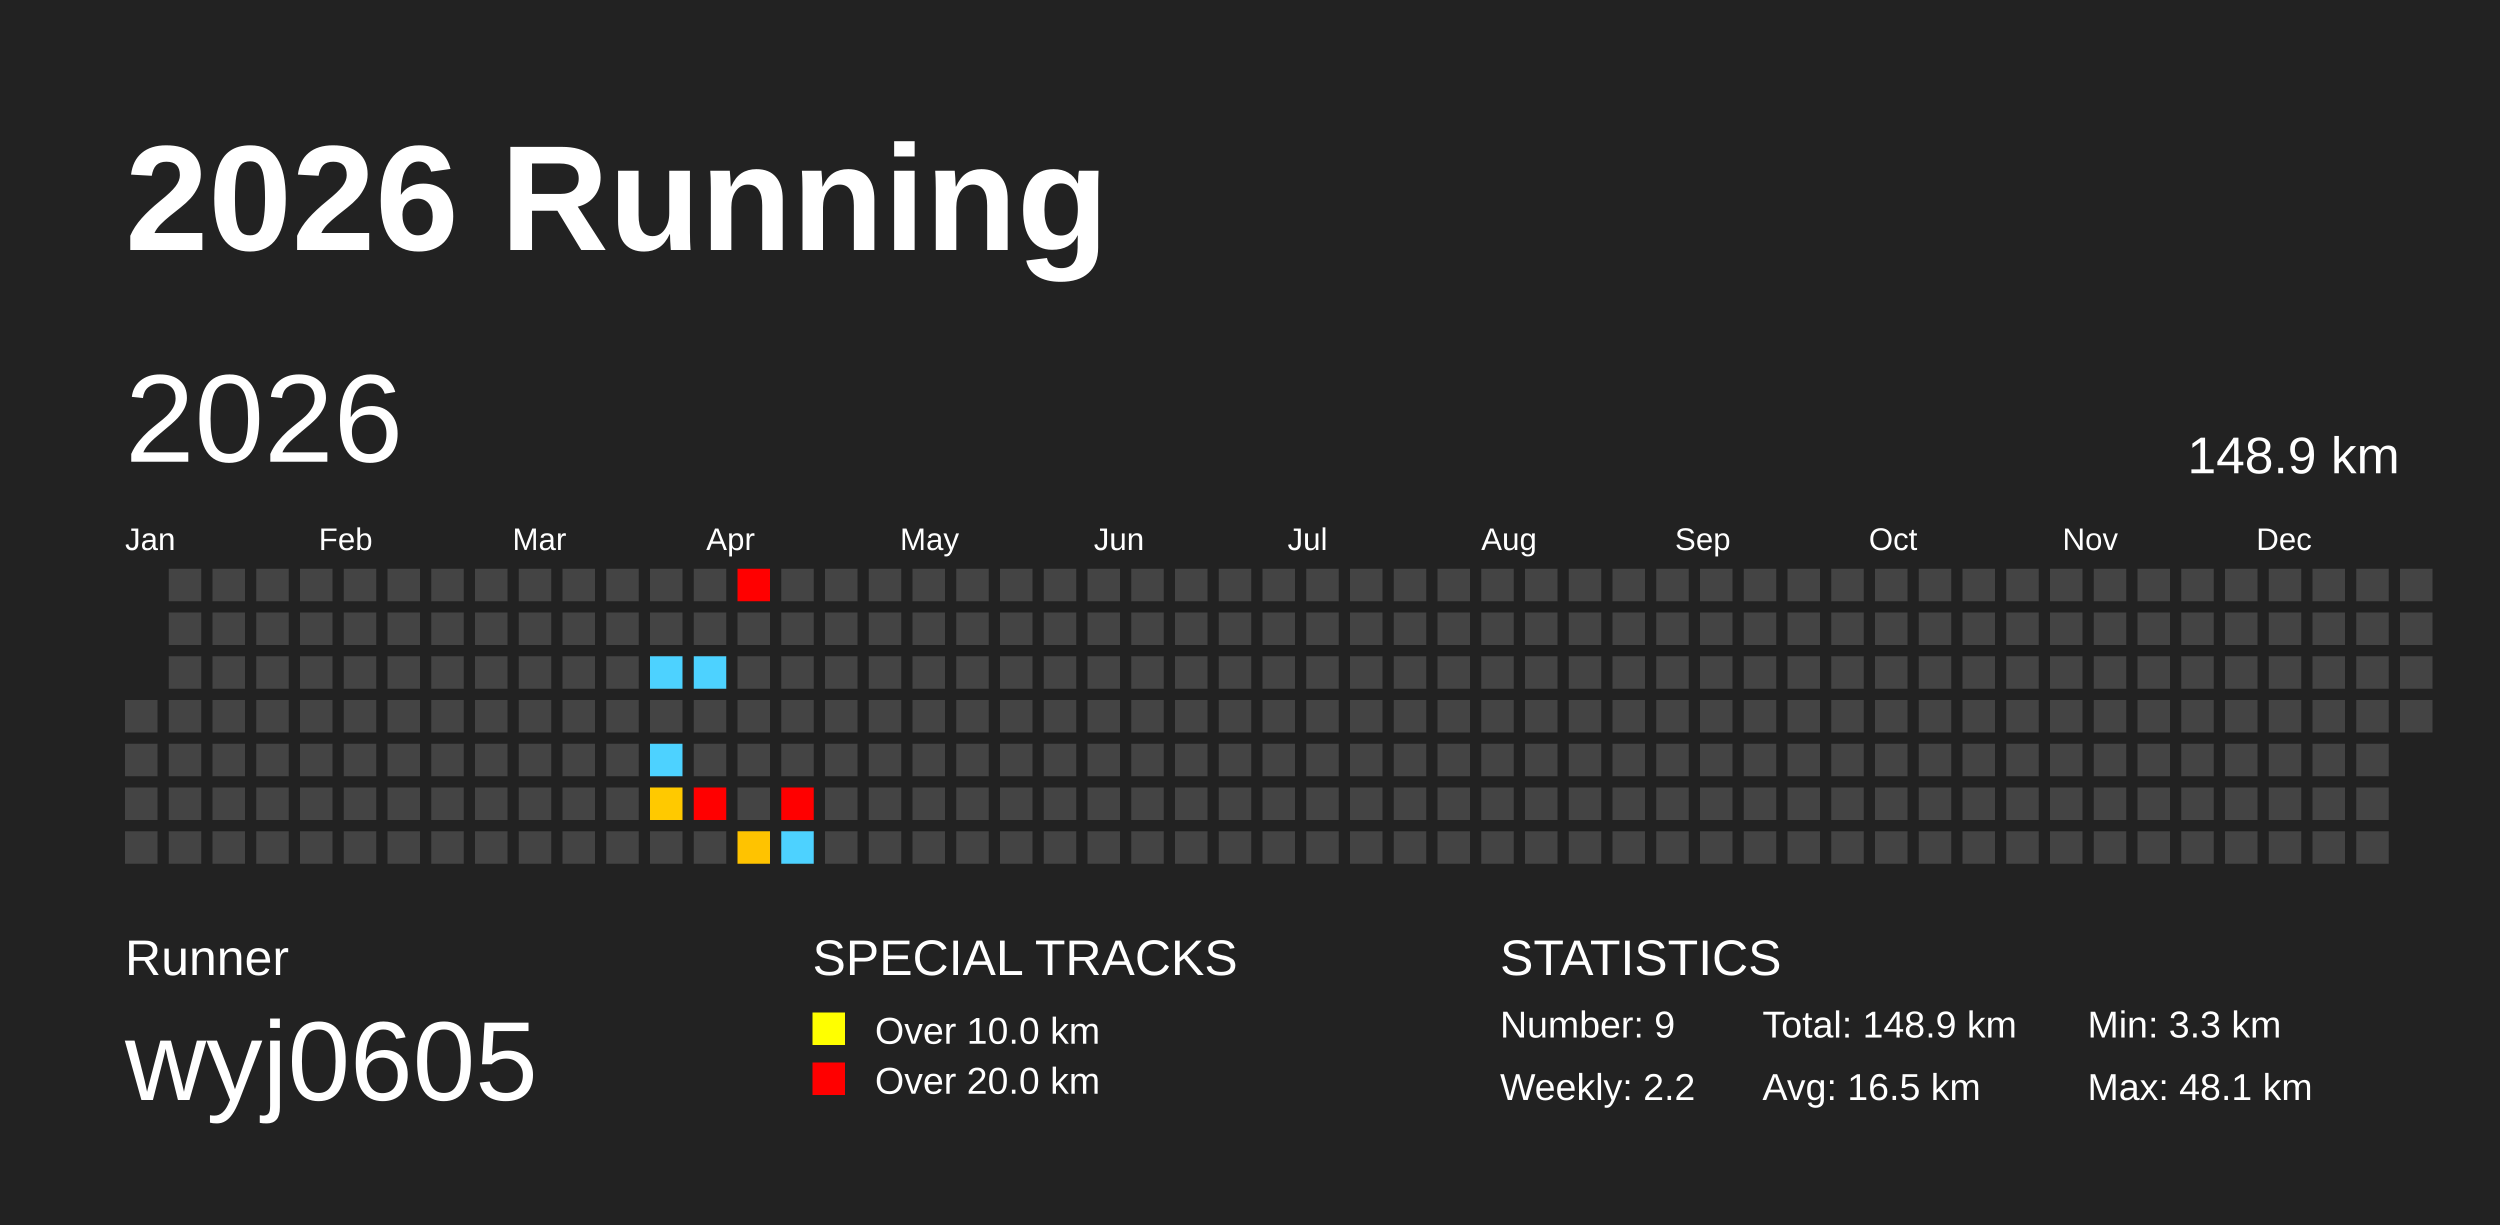
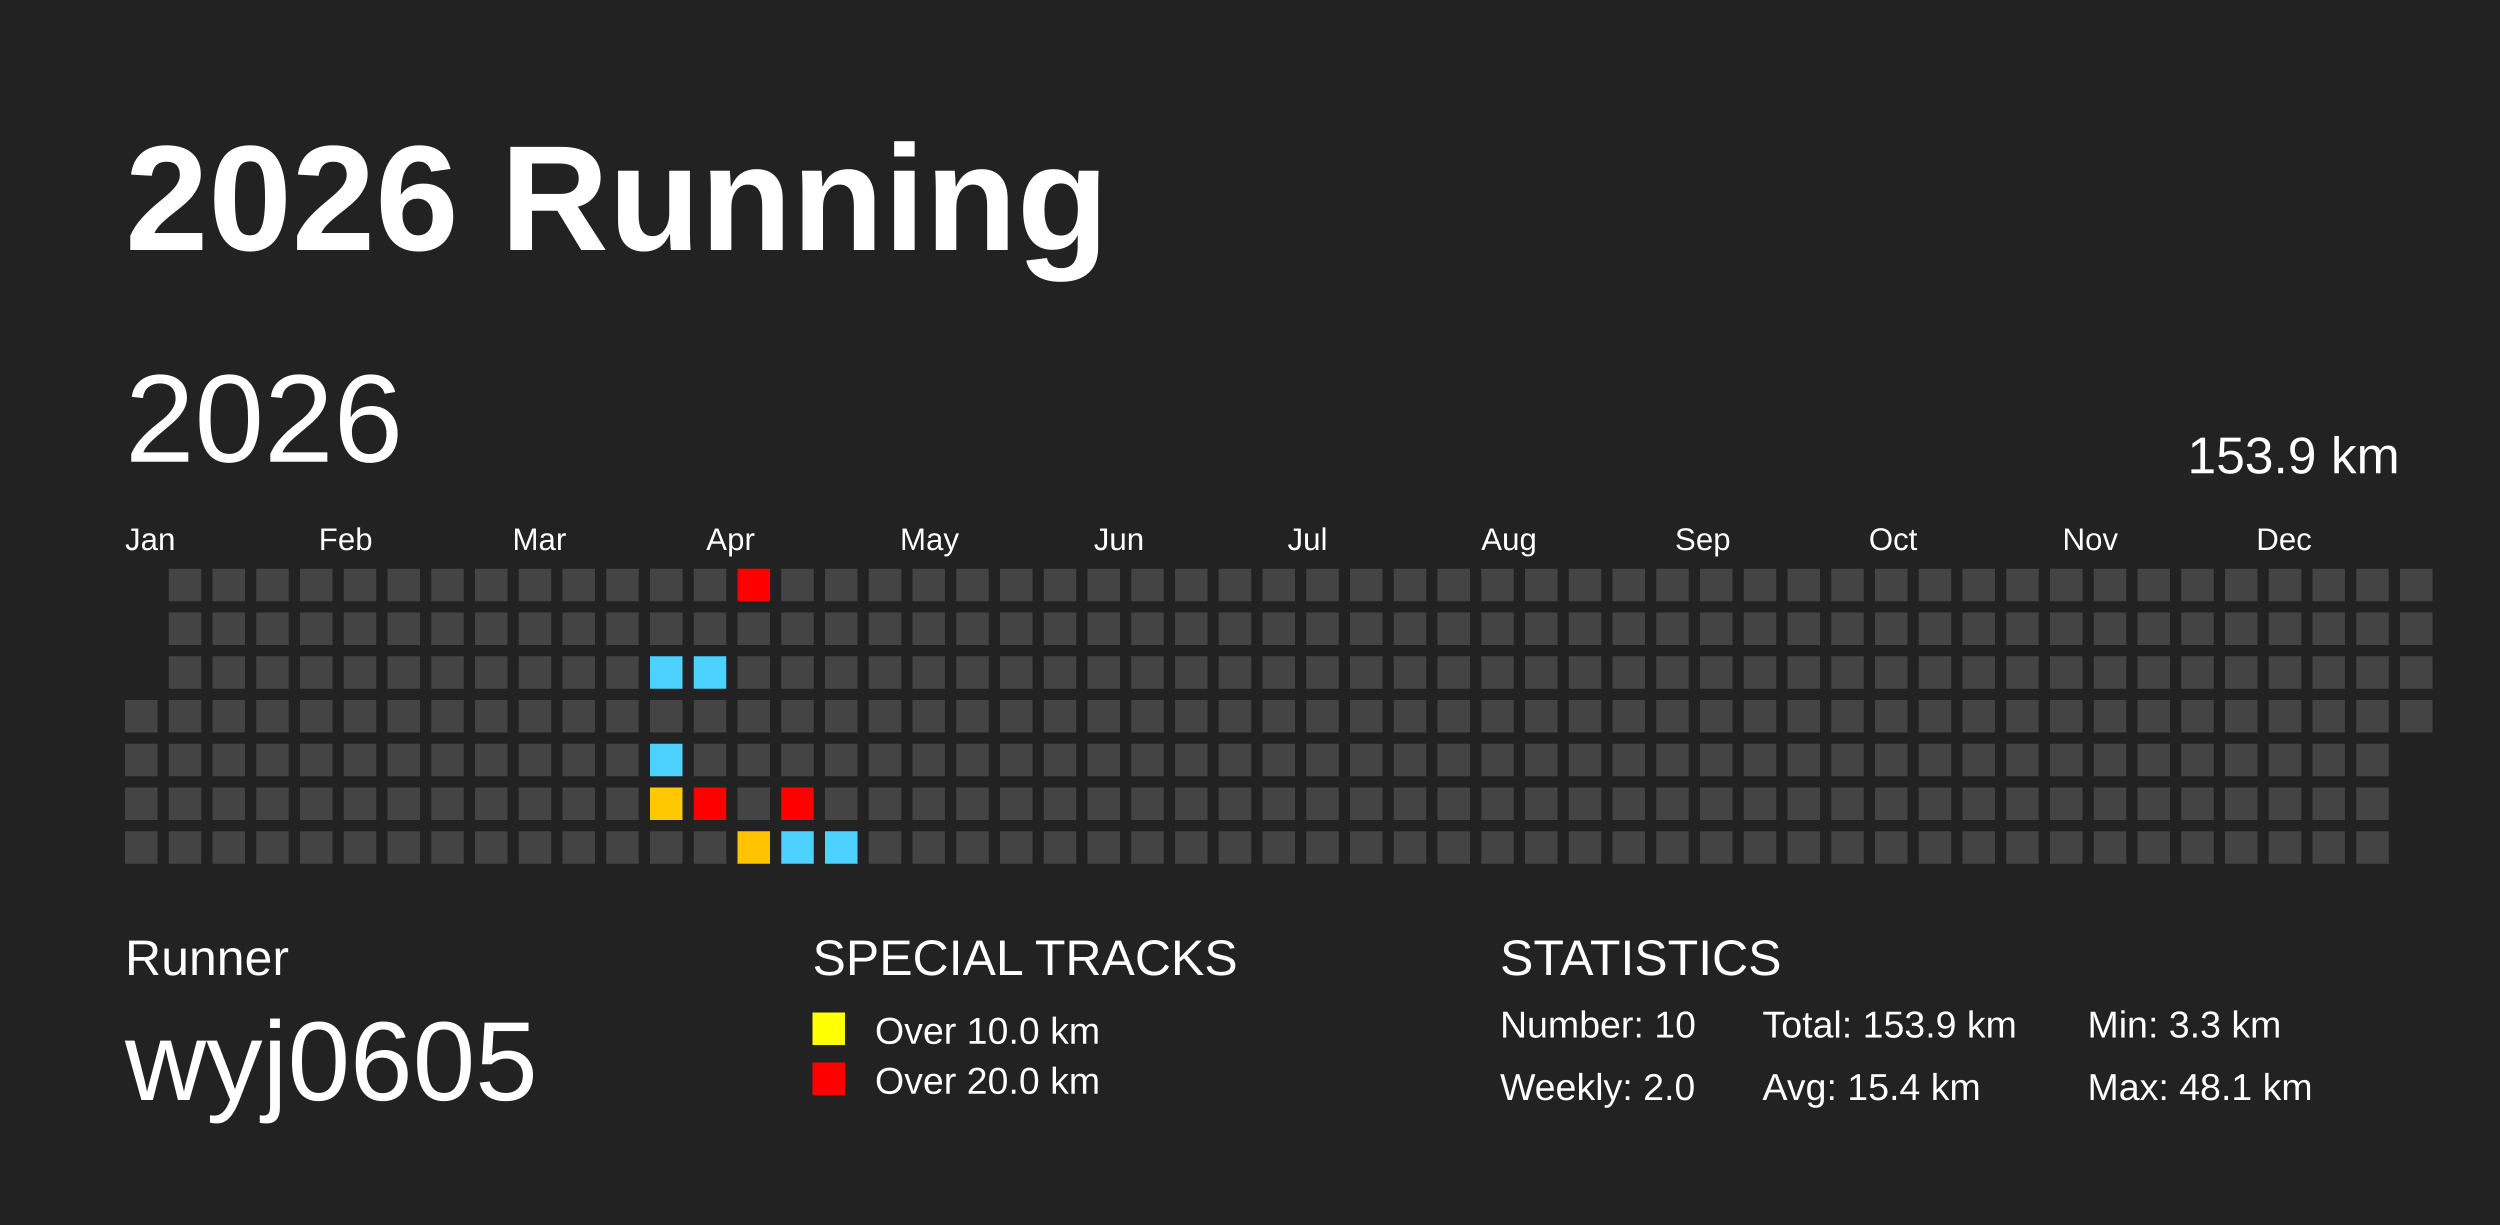
<svg xmlns="http://www.w3.org/2000/svg" baseProfile="full" height="98mm" version="1.1" viewBox="0,0,200,98" width="200mm">
  <defs />
  <rect fill="#222222" height="98" width="200" x="0" y="0" />
  <text fill="#FFFFFF" style="font-size:12px; font-family:Arial; font-weight:bold;" x="10" y="20">2026 Running</text>
  <text fill="#FFFFFF" style="font-size:4px; font-family:Arial" x="10" y="78">Runner</text>
  <text fill="#FFFFFF" style="font-size:9px; font-family:Arial" x="10" y="88">wyj0605</text>
  <text fill="#FFFFFF" style="font-size:4px; font-family:Arial" x="65" y="78">SPECIAL TRACKS</text>
  <rect fill="yellow" height="2.6" width="2.6" x="65" y="81" />
  <text fill="#FFFFFF" style="font-size:3px; font-family:Arial" x="70" y="83.5">Over 10.0 km</text>
  <rect fill="red" height="2.6" width="2.6" x="65" y="85" />
  <text fill="#FFFFFF" style="font-size:3px; font-family:Arial" x="70" y="87.5">Over 20.0 km</text>
  <text fill="#FFFFFF" style="font-size:4px; font-family:Arial" x="120" y="78">STATISTICS</text>
-   <text fill="#FFFFFF" style="font-size:3px; font-family:Arial" x="120" y="83">Number: 9</text>
-   <text fill="#FFFFFF" style="font-size:3px; font-family:Arial" x="120" y="88">Weekly: 2.2</text>
-   <text fill="#FFFFFF" style="font-size:3px; font-family:Arial" x="141" y="83">Total: 148.9 km</text>
-   <text fill="#FFFFFF" style="font-size:3px; font-family:Arial" x="141" y="88">Avg: 16.5 km</text>
+   <text fill="#FFFFFF" style="font-size:3px; font-family:Arial" x="120" y="83">Number: 10</text>
+   <text fill="#FFFFFF" style="font-size:3px; font-family:Arial" x="120" y="88">Weekly: 2.0</text>
+   <text fill="#FFFFFF" style="font-size:3px; font-family:Arial" x="141" y="83">Total: 153.9 km</text>
+   <text fill="#FFFFFF" style="font-size:3px; font-family:Arial" x="141" y="88">Avg: 15.4 km</text>
  <text fill="#FFFFFF" style="font-size:3px; font-family:Arial" x="167" y="83">Min: 3.3 km</text>
  <text fill="#FFFFFF" style="font-size:3px; font-family:Arial" x="167" y="88">Max: 48.1 km</text>
  <text dominant-baseline="hanging" fill="#FFFFFF" style="font-size:10.0px; font-family:Arial;" x="10" y="30">2026</text>
-   <text dominant-baseline="hanging" fill="#FFFFFF" style="font-size:4.125px; font-family:Arial;" x="175" y="35">148.9 km</text>
+   <text dominant-baseline="hanging" fill="#FFFFFF" style="font-size:4.125px; font-family:Arial;" x="175" y="35">153.9 km</text>
  <text fill="#FFFFFF" style="font-size:2.5px; font-family:Arial" x="10.0" y="44">Jan</text>
  <text fill="#FFFFFF" style="font-size:2.5px; font-family:Arial" x="25.5" y="44">Feb</text>
  <text fill="#FFFFFF" style="font-size:2.5px; font-family:Arial" x="41.0" y="44">Mar</text>
  <text fill="#FFFFFF" style="font-size:2.5px; font-family:Arial" x="56.5" y="44">Apr</text>
  <text fill="#FFFFFF" style="font-size:2.5px; font-family:Arial" x="72.0" y="44">May</text>
  <text fill="#FFFFFF" style="font-size:2.5px; font-family:Arial" x="87.5" y="44">Jun</text>
  <text fill="#FFFFFF" style="font-size:2.5px; font-family:Arial" x="103.0" y="44">Jul</text>
  <text fill="#FFFFFF" style="font-size:2.5px; font-family:Arial" x="118.5" y="44">Aug</text>
  <text fill="#FFFFFF" style="font-size:2.5px; font-family:Arial" x="134.0" y="44">Sep</text>
  <text fill="#FFFFFF" style="font-size:2.5px; font-family:Arial" x="149.5" y="44">Oct</text>
  <text fill="#FFFFFF" style="font-size:2.5px; font-family:Arial" x="165.0" y="44">Nov</text>
  <text fill="#FFFFFF" style="font-size:2.5px; font-family:Arial" x="180.5" y="44">Dec</text>
  <rect fill="#444444" height="2.6" width="2.6" x="10.0" y="56.0" />
  <rect fill="#444444" height="2.6" width="2.6" x="10.0" y="59.5" />
  <rect fill="#444444" height="2.6" width="2.6" x="10.0" y="63.0" />
  <rect fill="#444444" height="2.6" width="2.6" x="10.0" y="66.5" />
  <rect fill="#444444" height="2.6" width="2.6" x="13.5" y="45.5" />
  <rect fill="#444444" height="2.6" width="2.6" x="13.5" y="49.0" />
  <rect fill="#444444" height="2.6" width="2.6" x="13.5" y="52.5" />
  <rect fill="#444444" height="2.6" width="2.6" x="13.5" y="56.0" />
  <rect fill="#444444" height="2.6" width="2.6" x="13.5" y="59.5" />
  <rect fill="#444444" height="2.6" width="2.6" x="13.5" y="63.0" />
  <rect fill="#444444" height="2.6" width="2.6" x="13.5" y="66.5" />
  <rect fill="#444444" height="2.6" width="2.6" x="17.0" y="45.5" />
  <rect fill="#444444" height="2.6" width="2.6" x="17.0" y="49.0" />
  <rect fill="#444444" height="2.6" width="2.6" x="17.0" y="52.5" />
  <rect fill="#444444" height="2.6" width="2.6" x="17.0" y="56.0" />
  <rect fill="#444444" height="2.6" width="2.6" x="17.0" y="59.5" />
  <rect fill="#444444" height="2.6" width="2.6" x="17.0" y="63.0" />
  <rect fill="#444444" height="2.6" width="2.6" x="17.0" y="66.5" />
  <rect fill="#444444" height="2.6" width="2.6" x="20.5" y="45.5" />
  <rect fill="#444444" height="2.6" width="2.6" x="20.5" y="49.0" />
  <rect fill="#444444" height="2.6" width="2.6" x="20.5" y="52.5" />
  <rect fill="#444444" height="2.6" width="2.6" x="20.5" y="56.0" />
  <rect fill="#444444" height="2.6" width="2.6" x="20.5" y="59.5" />
  <rect fill="#444444" height="2.6" width="2.6" x="20.5" y="63.0" />
  <rect fill="#444444" height="2.6" width="2.6" x="20.5" y="66.5" />
  <rect fill="#444444" height="2.6" width="2.6" x="24.0" y="45.5" />
  <rect fill="#444444" height="2.6" width="2.6" x="24.0" y="49.0" />
  <rect fill="#444444" height="2.6" width="2.6" x="24.0" y="52.5" />
  <rect fill="#444444" height="2.6" width="2.6" x="24.0" y="56.0" />
  <rect fill="#444444" height="2.6" width="2.6" x="24.0" y="59.5" />
  <rect fill="#444444" height="2.6" width="2.6" x="24.0" y="63.0" />
  <rect fill="#444444" height="2.6" width="2.6" x="24.0" y="66.5" />
  <rect fill="#444444" height="2.6" width="2.6" x="27.5" y="45.5" />
  <rect fill="#444444" height="2.6" width="2.6" x="27.5" y="49.0" />
  <rect fill="#444444" height="2.6" width="2.6" x="27.5" y="52.5" />
  <rect fill="#444444" height="2.6" width="2.6" x="27.5" y="56.0" />
  <rect fill="#444444" height="2.6" width="2.6" x="27.5" y="59.5" />
  <rect fill="#444444" height="2.6" width="2.6" x="27.5" y="63.0" />
  <rect fill="#444444" height="2.6" width="2.6" x="27.5" y="66.5" />
  <rect fill="#444444" height="2.6" width="2.6" x="31.0" y="45.5" />
  <rect fill="#444444" height="2.6" width="2.6" x="31.0" y="49.0" />
  <rect fill="#444444" height="2.6" width="2.6" x="31.0" y="52.5" />
  <rect fill="#444444" height="2.6" width="2.6" x="31.0" y="56.0" />
  <rect fill="#444444" height="2.6" width="2.6" x="31.0" y="59.5" />
  <rect fill="#444444" height="2.6" width="2.6" x="31.0" y="63.0" />
  <rect fill="#444444" height="2.6" width="2.6" x="31.0" y="66.5" />
  <rect fill="#444444" height="2.6" width="2.6" x="34.5" y="45.5" />
  <rect fill="#444444" height="2.6" width="2.6" x="34.5" y="49.0" />
  <rect fill="#444444" height="2.6" width="2.6" x="34.5" y="52.5" />
  <rect fill="#444444" height="2.6" width="2.6" x="34.5" y="56.0" />
  <rect fill="#444444" height="2.6" width="2.6" x="34.5" y="59.5" />
  <rect fill="#444444" height="2.6" width="2.6" x="34.5" y="63.0" />
  <rect fill="#444444" height="2.6" width="2.6" x="34.5" y="66.5" />
  <rect fill="#444444" height="2.6" width="2.6" x="38.0" y="45.5" />
  <rect fill="#444444" height="2.6" width="2.6" x="38.0" y="49.0" />
  <rect fill="#444444" height="2.6" width="2.6" x="38.0" y="52.5" />
  <rect fill="#444444" height="2.6" width="2.6" x="38.0" y="56.0" />
  <rect fill="#444444" height="2.6" width="2.6" x="38.0" y="59.5" />
  <rect fill="#444444" height="2.6" width="2.6" x="38.0" y="63.0" />
  <rect fill="#444444" height="2.6" width="2.6" x="38.0" y="66.5" />
  <rect fill="#444444" height="2.6" width="2.6" x="41.5" y="45.5" />
  <rect fill="#444444" height="2.6" width="2.6" x="41.5" y="49.0" />
  <rect fill="#444444" height="2.6" width="2.6" x="41.5" y="52.5" />
  <rect fill="#444444" height="2.6" width="2.6" x="41.5" y="56.0" />
  <rect fill="#444444" height="2.6" width="2.6" x="41.5" y="59.5" />
  <rect fill="#444444" height="2.6" width="2.6" x="41.5" y="63.0" />
  <rect fill="#444444" height="2.6" width="2.6" x="41.5" y="66.5" />
  <rect fill="#444444" height="2.6" width="2.6" x="45.0" y="45.5" />
  <rect fill="#444444" height="2.6" width="2.6" x="45.0" y="49.0" />
  <rect fill="#444444" height="2.6" width="2.6" x="45.0" y="52.5" />
  <rect fill="#444444" height="2.6" width="2.6" x="45.0" y="56.0" />
  <rect fill="#444444" height="2.6" width="2.6" x="45.0" y="59.5" />
  <rect fill="#444444" height="2.6" width="2.6" x="45.0" y="63.0" />
  <rect fill="#444444" height="2.6" width="2.6" x="45.0" y="66.5" />
  <rect fill="#444444" height="2.6" width="2.6" x="48.5" y="45.5" />
  <rect fill="#444444" height="2.6" width="2.6" x="48.5" y="49.0" />
  <rect fill="#444444" height="2.6" width="2.6" x="48.5" y="52.5" />
  <rect fill="#444444" height="2.6" width="2.6" x="48.5" y="56.0" />
  <rect fill="#444444" height="2.6" width="2.6" x="48.5" y="59.5" />
  <rect fill="#444444" height="2.6" width="2.6" x="48.5" y="63.0" />
  <rect fill="#444444" height="2.6" width="2.6" x="48.5" y="66.5" />
  <rect fill="#444444" height="2.6" width="2.6" x="52.0" y="45.5" />
  <rect fill="#444444" height="2.6" width="2.6" x="52.0" y="49.0" />
  <rect fill="#4dd2ff" height="2.6" width="2.6" x="52.0" y="52.5" />
  <rect fill="#444444" height="2.6" width="2.6" x="52.0" y="56.0" />
  <rect fill="#4dd2ff" height="2.6" width="2.6" x="52.0" y="59.5" />
  <rect fill="#ffc900" height="2.6" width="2.6" x="52.0" y="63.0" />
  <rect fill="#444444" height="2.6" width="2.6" x="52.0" y="66.5" />
  <rect fill="#444444" height="2.6" width="2.6" x="55.5" y="45.5" />
  <rect fill="#444444" height="2.6" width="2.6" x="55.5" y="49.0" />
  <rect fill="#4dd2ff" height="2.6" width="2.6" x="55.5" y="52.5" />
  <rect fill="#444444" height="2.6" width="2.6" x="55.5" y="56.0" />
  <rect fill="#444444" height="2.6" width="2.6" x="55.5" y="59.5" />
  <rect fill="red" height="2.6" width="2.6" x="55.5" y="63.0" />
  <rect fill="#444444" height="2.6" width="2.6" x="55.5" y="66.5" />
  <rect fill="red" height="2.6" width="2.6" x="59.0" y="45.5" />
  <rect fill="#444444" height="2.6" width="2.6" x="59.0" y="49.0" />
  <rect fill="#444444" height="2.6" width="2.6" x="59.0" y="52.5" />
  <rect fill="#444444" height="2.6" width="2.6" x="59.0" y="56.0" />
  <rect fill="#444444" height="2.6" width="2.6" x="59.0" y="59.5" />
  <rect fill="#444444" height="2.6" width="2.6" x="59.0" y="63.0" />
  <rect fill="#ffc300" height="2.6" width="2.6" x="59.0" y="66.5" />
  <rect fill="#444444" height="2.6" width="2.6" x="62.5" y="45.5" />
  <rect fill="#444444" height="2.6" width="2.6" x="62.5" y="49.0" />
  <rect fill="#444444" height="2.6" width="2.6" x="62.5" y="52.5" />
  <rect fill="#444444" height="2.6" width="2.6" x="62.5" y="56.0" />
  <rect fill="#444444" height="2.6" width="2.6" x="62.5" y="59.5" />
  <rect fill="red" height="2.6" width="2.6" x="62.5" y="63.0" />
  <rect fill="#4dd2ff" height="2.6" width="2.6" x="62.5" y="66.5" />
  <rect fill="#444444" height="2.6" width="2.6" x="66.0" y="45.5" />
  <rect fill="#444444" height="2.6" width="2.6" x="66.0" y="49.0" />
  <rect fill="#444444" height="2.6" width="2.6" x="66.0" y="52.5" />
  <rect fill="#444444" height="2.6" width="2.6" x="66.0" y="56.0" />
  <rect fill="#444444" height="2.6" width="2.6" x="66.0" y="59.5" />
  <rect fill="#444444" height="2.6" width="2.6" x="66.0" y="63.0" />
-   <rect fill="#444444" height="2.6" width="2.6" x="66.0" y="66.5" />
+   <rect fill="#4dd2ff" height="2.6" width="2.6" x="66.0" y="66.5" />
  <rect fill="#444444" height="2.6" width="2.6" x="69.5" y="45.5" />
  <rect fill="#444444" height="2.6" width="2.6" x="69.5" y="49.0" />
  <rect fill="#444444" height="2.6" width="2.6" x="69.5" y="52.5" />
  <rect fill="#444444" height="2.6" width="2.6" x="69.5" y="56.0" />
  <rect fill="#444444" height="2.6" width="2.6" x="69.5" y="59.5" />
  <rect fill="#444444" height="2.6" width="2.6" x="69.5" y="63.0" />
  <rect fill="#444444" height="2.6" width="2.6" x="69.5" y="66.5" />
  <rect fill="#444444" height="2.6" width="2.6" x="73.0" y="45.5" />
  <rect fill="#444444" height="2.6" width="2.6" x="73.0" y="49.0" />
  <rect fill="#444444" height="2.6" width="2.6" x="73.0" y="52.5" />
  <rect fill="#444444" height="2.6" width="2.6" x="73.0" y="56.0" />
  <rect fill="#444444" height="2.6" width="2.6" x="73.0" y="59.5" />
  <rect fill="#444444" height="2.6" width="2.6" x="73.0" y="63.0" />
  <rect fill="#444444" height="2.6" width="2.6" x="73.0" y="66.5" />
  <rect fill="#444444" height="2.6" width="2.6" x="76.5" y="45.5" />
  <rect fill="#444444" height="2.6" width="2.6" x="76.5" y="49.0" />
  <rect fill="#444444" height="2.6" width="2.6" x="76.5" y="52.5" />
  <rect fill="#444444" height="2.6" width="2.6" x="76.5" y="56.0" />
  <rect fill="#444444" height="2.6" width="2.6" x="76.5" y="59.5" />
  <rect fill="#444444" height="2.6" width="2.6" x="76.5" y="63.0" />
  <rect fill="#444444" height="2.6" width="2.6" x="76.5" y="66.5" />
  <rect fill="#444444" height="2.6" width="2.6" x="80.0" y="45.5" />
  <rect fill="#444444" height="2.6" width="2.6" x="80.0" y="49.0" />
  <rect fill="#444444" height="2.6" width="2.6" x="80.0" y="52.5" />
  <rect fill="#444444" height="2.6" width="2.6" x="80.0" y="56.0" />
  <rect fill="#444444" height="2.6" width="2.6" x="80.0" y="59.5" />
  <rect fill="#444444" height="2.6" width="2.6" x="80.0" y="63.0" />
  <rect fill="#444444" height="2.6" width="2.6" x="80.0" y="66.5" />
  <rect fill="#444444" height="2.6" width="2.6" x="83.5" y="45.5" />
  <rect fill="#444444" height="2.6" width="2.6" x="83.5" y="49.0" />
  <rect fill="#444444" height="2.6" width="2.6" x="83.5" y="52.5" />
  <rect fill="#444444" height="2.6" width="2.6" x="83.5" y="56.0" />
  <rect fill="#444444" height="2.6" width="2.6" x="83.5" y="59.5" />
  <rect fill="#444444" height="2.6" width="2.6" x="83.5" y="63.0" />
  <rect fill="#444444" height="2.6" width="2.6" x="83.5" y="66.5" />
  <rect fill="#444444" height="2.6" width="2.6" x="87.0" y="45.5" />
  <rect fill="#444444" height="2.6" width="2.6" x="87.0" y="49.0" />
  <rect fill="#444444" height="2.6" width="2.6" x="87.0" y="52.5" />
  <rect fill="#444444" height="2.6" width="2.6" x="87.0" y="56.0" />
  <rect fill="#444444" height="2.6" width="2.6" x="87.0" y="59.5" />
  <rect fill="#444444" height="2.6" width="2.6" x="87.0" y="63.0" />
  <rect fill="#444444" height="2.6" width="2.6" x="87.0" y="66.5" />
  <rect fill="#444444" height="2.6" width="2.6" x="90.5" y="45.5" />
  <rect fill="#444444" height="2.6" width="2.6" x="90.5" y="49.0" />
  <rect fill="#444444" height="2.6" width="2.6" x="90.5" y="52.5" />
  <rect fill="#444444" height="2.6" width="2.6" x="90.5" y="56.0" />
  <rect fill="#444444" height="2.6" width="2.6" x="90.5" y="59.5" />
  <rect fill="#444444" height="2.6" width="2.6" x="90.5" y="63.0" />
  <rect fill="#444444" height="2.6" width="2.6" x="90.5" y="66.5" />
  <rect fill="#444444" height="2.6" width="2.6" x="94.0" y="45.5" />
  <rect fill="#444444" height="2.6" width="2.6" x="94.0" y="49.0" />
  <rect fill="#444444" height="2.6" width="2.6" x="94.0" y="52.5" />
  <rect fill="#444444" height="2.6" width="2.6" x="94.0" y="56.0" />
  <rect fill="#444444" height="2.6" width="2.6" x="94.0" y="59.5" />
  <rect fill="#444444" height="2.6" width="2.6" x="94.0" y="63.0" />
  <rect fill="#444444" height="2.6" width="2.6" x="94.0" y="66.5" />
  <rect fill="#444444" height="2.6" width="2.6" x="97.5" y="45.5" />
  <rect fill="#444444" height="2.6" width="2.6" x="97.5" y="49.0" />
  <rect fill="#444444" height="2.6" width="2.6" x="97.5" y="52.5" />
  <rect fill="#444444" height="2.6" width="2.6" x="97.5" y="56.0" />
  <rect fill="#444444" height="2.6" width="2.6" x="97.5" y="59.5" />
  <rect fill="#444444" height="2.6" width="2.6" x="97.5" y="63.0" />
  <rect fill="#444444" height="2.6" width="2.6" x="97.5" y="66.5" />
  <rect fill="#444444" height="2.6" width="2.6" x="101.0" y="45.5" />
  <rect fill="#444444" height="2.6" width="2.6" x="101.0" y="49.0" />
  <rect fill="#444444" height="2.6" width="2.6" x="101.0" y="52.5" />
  <rect fill="#444444" height="2.6" width="2.6" x="101.0" y="56.0" />
  <rect fill="#444444" height="2.6" width="2.6" x="101.0" y="59.5" />
  <rect fill="#444444" height="2.6" width="2.6" x="101.0" y="63.0" />
  <rect fill="#444444" height="2.6" width="2.6" x="101.0" y="66.5" />
  <rect fill="#444444" height="2.6" width="2.6" x="104.5" y="45.5" />
  <rect fill="#444444" height="2.6" width="2.6" x="104.5" y="49.0" />
  <rect fill="#444444" height="2.6" width="2.6" x="104.5" y="52.5" />
  <rect fill="#444444" height="2.6" width="2.6" x="104.5" y="56.0" />
  <rect fill="#444444" height="2.6" width="2.6" x="104.5" y="59.5" />
  <rect fill="#444444" height="2.6" width="2.6" x="104.5" y="63.0" />
  <rect fill="#444444" height="2.6" width="2.6" x="104.5" y="66.5" />
  <rect fill="#444444" height="2.6" width="2.6" x="108.0" y="45.5" />
  <rect fill="#444444" height="2.6" width="2.6" x="108.0" y="49.0" />
  <rect fill="#444444" height="2.6" width="2.6" x="108.0" y="52.5" />
  <rect fill="#444444" height="2.6" width="2.6" x="108.0" y="56.0" />
  <rect fill="#444444" height="2.6" width="2.6" x="108.0" y="59.5" />
  <rect fill="#444444" height="2.6" width="2.6" x="108.0" y="63.0" />
  <rect fill="#444444" height="2.6" width="2.6" x="108.0" y="66.5" />
  <rect fill="#444444" height="2.6" width="2.6" x="111.5" y="45.5" />
  <rect fill="#444444" height="2.6" width="2.6" x="111.5" y="49.0" />
  <rect fill="#444444" height="2.6" width="2.6" x="111.5" y="52.5" />
  <rect fill="#444444" height="2.6" width="2.6" x="111.5" y="56.0" />
  <rect fill="#444444" height="2.6" width="2.6" x="111.5" y="59.5" />
  <rect fill="#444444" height="2.6" width="2.6" x="111.5" y="63.0" />
  <rect fill="#444444" height="2.6" width="2.6" x="111.5" y="66.5" />
  <rect fill="#444444" height="2.6" width="2.6" x="115.0" y="45.5" />
  <rect fill="#444444" height="2.6" width="2.6" x="115.0" y="49.0" />
  <rect fill="#444444" height="2.6" width="2.6" x="115.0" y="52.5" />
  <rect fill="#444444" height="2.6" width="2.6" x="115.0" y="56.0" />
  <rect fill="#444444" height="2.6" width="2.6" x="115.0" y="59.5" />
  <rect fill="#444444" height="2.6" width="2.6" x="115.0" y="63.0" />
  <rect fill="#444444" height="2.6" width="2.6" x="115.0" y="66.5" />
  <rect fill="#444444" height="2.6" width="2.6" x="118.5" y="45.5" />
  <rect fill="#444444" height="2.6" width="2.6" x="118.5" y="49.0" />
  <rect fill="#444444" height="2.6" width="2.6" x="118.5" y="52.5" />
  <rect fill="#444444" height="2.6" width="2.6" x="118.5" y="56.0" />
  <rect fill="#444444" height="2.6" width="2.6" x="118.5" y="59.5" />
  <rect fill="#444444" height="2.6" width="2.6" x="118.5" y="63.0" />
  <rect fill="#444444" height="2.6" width="2.6" x="118.5" y="66.5" />
  <rect fill="#444444" height="2.6" width="2.6" x="122.0" y="45.5" />
  <rect fill="#444444" height="2.6" width="2.6" x="122.0" y="49.0" />
  <rect fill="#444444" height="2.6" width="2.6" x="122.0" y="52.5" />
  <rect fill="#444444" height="2.6" width="2.6" x="122.0" y="56.0" />
  <rect fill="#444444" height="2.6" width="2.6" x="122.0" y="59.5" />
  <rect fill="#444444" height="2.6" width="2.6" x="122.0" y="63.0" />
  <rect fill="#444444" height="2.6" width="2.6" x="122.0" y="66.5" />
  <rect fill="#444444" height="2.6" width="2.6" x="125.5" y="45.5" />
  <rect fill="#444444" height="2.6" width="2.6" x="125.5" y="49.0" />
  <rect fill="#444444" height="2.6" width="2.6" x="125.5" y="52.5" />
  <rect fill="#444444" height="2.6" width="2.6" x="125.5" y="56.0" />
  <rect fill="#444444" height="2.6" width="2.6" x="125.5" y="59.5" />
  <rect fill="#444444" height="2.6" width="2.6" x="125.5" y="63.0" />
  <rect fill="#444444" height="2.6" width="2.6" x="125.5" y="66.5" />
  <rect fill="#444444" height="2.6" width="2.6" x="129.0" y="45.5" />
  <rect fill="#444444" height="2.6" width="2.6" x="129.0" y="49.0" />
  <rect fill="#444444" height="2.6" width="2.6" x="129.0" y="52.5" />
  <rect fill="#444444" height="2.6" width="2.6" x="129.0" y="56.0" />
  <rect fill="#444444" height="2.6" width="2.6" x="129.0" y="59.5" />
  <rect fill="#444444" height="2.6" width="2.6" x="129.0" y="63.0" />
  <rect fill="#444444" height="2.6" width="2.6" x="129.0" y="66.5" />
  <rect fill="#444444" height="2.6" width="2.6" x="132.5" y="45.5" />
  <rect fill="#444444" height="2.6" width="2.6" x="132.5" y="49.0" />
  <rect fill="#444444" height="2.6" width="2.6" x="132.5" y="52.5" />
  <rect fill="#444444" height="2.6" width="2.6" x="132.5" y="56.0" />
  <rect fill="#444444" height="2.6" width="2.6" x="132.5" y="59.5" />
  <rect fill="#444444" height="2.6" width="2.6" x="132.5" y="63.0" />
  <rect fill="#444444" height="2.6" width="2.6" x="132.5" y="66.5" />
  <rect fill="#444444" height="2.6" width="2.6" x="136.0" y="45.5" />
  <rect fill="#444444" height="2.6" width="2.6" x="136.0" y="49.0" />
  <rect fill="#444444" height="2.6" width="2.6" x="136.0" y="52.5" />
  <rect fill="#444444" height="2.6" width="2.6" x="136.0" y="56.0" />
  <rect fill="#444444" height="2.6" width="2.6" x="136.0" y="59.5" />
  <rect fill="#444444" height="2.6" width="2.6" x="136.0" y="63.0" />
  <rect fill="#444444" height="2.6" width="2.6" x="136.0" y="66.5" />
  <rect fill="#444444" height="2.6" width="2.6" x="139.5" y="45.5" />
  <rect fill="#444444" height="2.6" width="2.6" x="139.5" y="49.0" />
  <rect fill="#444444" height="2.6" width="2.6" x="139.5" y="52.5" />
  <rect fill="#444444" height="2.6" width="2.6" x="139.5" y="56.0" />
  <rect fill="#444444" height="2.6" width="2.6" x="139.5" y="59.5" />
  <rect fill="#444444" height="2.6" width="2.6" x="139.5" y="63.0" />
  <rect fill="#444444" height="2.6" width="2.6" x="139.5" y="66.5" />
  <rect fill="#444444" height="2.6" width="2.6" x="143.0" y="45.5" />
  <rect fill="#444444" height="2.6" width="2.6" x="143.0" y="49.0" />
  <rect fill="#444444" height="2.6" width="2.6" x="143.0" y="52.5" />
  <rect fill="#444444" height="2.6" width="2.6" x="143.0" y="56.0" />
  <rect fill="#444444" height="2.6" width="2.6" x="143.0" y="59.5" />
  <rect fill="#444444" height="2.6" width="2.6" x="143.0" y="63.0" />
  <rect fill="#444444" height="2.6" width="2.6" x="143.0" y="66.5" />
  <rect fill="#444444" height="2.6" width="2.6" x="146.5" y="45.5" />
  <rect fill="#444444" height="2.6" width="2.6" x="146.5" y="49.0" />
  <rect fill="#444444" height="2.6" width="2.6" x="146.5" y="52.5" />
  <rect fill="#444444" height="2.6" width="2.6" x="146.5" y="56.0" />
  <rect fill="#444444" height="2.6" width="2.6" x="146.5" y="59.5" />
  <rect fill="#444444" height="2.6" width="2.6" x="146.5" y="63.0" />
  <rect fill="#444444" height="2.6" width="2.6" x="146.5" y="66.5" />
  <rect fill="#444444" height="2.6" width="2.6" x="150.0" y="45.5" />
  <rect fill="#444444" height="2.6" width="2.6" x="150.0" y="49.0" />
  <rect fill="#444444" height="2.6" width="2.6" x="150.0" y="52.5" />
  <rect fill="#444444" height="2.6" width="2.6" x="150.0" y="56.0" />
  <rect fill="#444444" height="2.6" width="2.6" x="150.0" y="59.5" />
  <rect fill="#444444" height="2.6" width="2.6" x="150.0" y="63.0" />
  <rect fill="#444444" height="2.6" width="2.6" x="150.0" y="66.5" />
  <rect fill="#444444" height="2.6" width="2.6" x="153.5" y="45.5" />
  <rect fill="#444444" height="2.6" width="2.6" x="153.5" y="49.0" />
  <rect fill="#444444" height="2.6" width="2.6" x="153.5" y="52.5" />
  <rect fill="#444444" height="2.6" width="2.6" x="153.5" y="56.0" />
  <rect fill="#444444" height="2.6" width="2.6" x="153.5" y="59.5" />
  <rect fill="#444444" height="2.6" width="2.6" x="153.5" y="63.0" />
  <rect fill="#444444" height="2.6" width="2.6" x="153.5" y="66.5" />
  <rect fill="#444444" height="2.6" width="2.6" x="157.0" y="45.5" />
  <rect fill="#444444" height="2.6" width="2.6" x="157.0" y="49.0" />
  <rect fill="#444444" height="2.6" width="2.6" x="157.0" y="52.5" />
  <rect fill="#444444" height="2.6" width="2.6" x="157.0" y="56.0" />
  <rect fill="#444444" height="2.6" width="2.6" x="157.0" y="59.5" />
  <rect fill="#444444" height="2.6" width="2.6" x="157.0" y="63.0" />
  <rect fill="#444444" height="2.6" width="2.6" x="157.0" y="66.5" />
  <rect fill="#444444" height="2.6" width="2.6" x="160.5" y="45.5" />
  <rect fill="#444444" height="2.6" width="2.6" x="160.5" y="49.0" />
  <rect fill="#444444" height="2.6" width="2.6" x="160.5" y="52.5" />
  <rect fill="#444444" height="2.6" width="2.6" x="160.5" y="56.0" />
  <rect fill="#444444" height="2.6" width="2.6" x="160.5" y="59.5" />
  <rect fill="#444444" height="2.6" width="2.6" x="160.5" y="63.0" />
  <rect fill="#444444" height="2.6" width="2.6" x="160.5" y="66.5" />
  <rect fill="#444444" height="2.6" width="2.6" x="164.0" y="45.5" />
  <rect fill="#444444" height="2.6" width="2.6" x="164.0" y="49.0" />
  <rect fill="#444444" height="2.6" width="2.6" x="164.0" y="52.5" />
  <rect fill="#444444" height="2.6" width="2.6" x="164.0" y="56.0" />
  <rect fill="#444444" height="2.6" width="2.6" x="164.0" y="59.5" />
  <rect fill="#444444" height="2.6" width="2.6" x="164.0" y="63.0" />
  <rect fill="#444444" height="2.6" width="2.6" x="164.0" y="66.5" />
  <rect fill="#444444" height="2.6" width="2.6" x="167.5" y="45.5" />
  <rect fill="#444444" height="2.6" width="2.6" x="167.5" y="49.0" />
  <rect fill="#444444" height="2.6" width="2.6" x="167.5" y="52.5" />
  <rect fill="#444444" height="2.6" width="2.6" x="167.5" y="56.0" />
  <rect fill="#444444" height="2.6" width="2.6" x="167.5" y="59.5" />
  <rect fill="#444444" height="2.6" width="2.6" x="167.5" y="63.0" />
  <rect fill="#444444" height="2.6" width="2.6" x="167.5" y="66.5" />
  <rect fill="#444444" height="2.6" width="2.6" x="171.0" y="45.5" />
  <rect fill="#444444" height="2.6" width="2.6" x="171.0" y="49.0" />
  <rect fill="#444444" height="2.6" width="2.6" x="171.0" y="52.5" />
  <rect fill="#444444" height="2.6" width="2.6" x="171.0" y="56.0" />
  <rect fill="#444444" height="2.6" width="2.6" x="171.0" y="59.5" />
  <rect fill="#444444" height="2.6" width="2.6" x="171.0" y="63.0" />
  <rect fill="#444444" height="2.6" width="2.6" x="171.0" y="66.5" />
  <rect fill="#444444" height="2.6" width="2.6" x="174.5" y="45.5" />
  <rect fill="#444444" height="2.6" width="2.6" x="174.5" y="49.0" />
  <rect fill="#444444" height="2.6" width="2.6" x="174.5" y="52.5" />
  <rect fill="#444444" height="2.6" width="2.6" x="174.5" y="56.0" />
  <rect fill="#444444" height="2.6" width="2.6" x="174.5" y="59.5" />
  <rect fill="#444444" height="2.6" width="2.6" x="174.5" y="63.0" />
  <rect fill="#444444" height="2.6" width="2.6" x="174.5" y="66.5" />
  <rect fill="#444444" height="2.6" width="2.6" x="178.0" y="45.5" />
  <rect fill="#444444" height="2.6" width="2.6" x="178.0" y="49.0" />
  <rect fill="#444444" height="2.6" width="2.6" x="178.0" y="52.5" />
  <rect fill="#444444" height="2.6" width="2.6" x="178.0" y="56.0" />
  <rect fill="#444444" height="2.6" width="2.6" x="178.0" y="59.5" />
  <rect fill="#444444" height="2.6" width="2.6" x="178.0" y="63.0" />
  <rect fill="#444444" height="2.6" width="2.6" x="178.0" y="66.5" />
  <rect fill="#444444" height="2.6" width="2.6" x="181.5" y="45.5" />
  <rect fill="#444444" height="2.6" width="2.6" x="181.5" y="49.0" />
  <rect fill="#444444" height="2.6" width="2.6" x="181.5" y="52.5" />
  <rect fill="#444444" height="2.6" width="2.6" x="181.5" y="56.0" />
  <rect fill="#444444" height="2.6" width="2.6" x="181.5" y="59.5" />
  <rect fill="#444444" height="2.6" width="2.6" x="181.5" y="63.0" />
  <rect fill="#444444" height="2.6" width="2.6" x="181.5" y="66.5" />
  <rect fill="#444444" height="2.6" width="2.6" x="185.0" y="45.5" />
  <rect fill="#444444" height="2.6" width="2.6" x="185.0" y="49.0" />
  <rect fill="#444444" height="2.6" width="2.6" x="185.0" y="52.5" />
  <rect fill="#444444" height="2.6" width="2.6" x="185.0" y="56.0" />
  <rect fill="#444444" height="2.6" width="2.6" x="185.0" y="59.5" />
  <rect fill="#444444" height="2.6" width="2.6" x="185.0" y="63.0" />
  <rect fill="#444444" height="2.6" width="2.6" x="185.0" y="66.5" />
  <rect fill="#444444" height="2.6" width="2.6" x="188.5" y="45.5" />
  <rect fill="#444444" height="2.6" width="2.6" x="188.5" y="49.0" />
  <rect fill="#444444" height="2.6" width="2.6" x="188.5" y="52.5" />
  <rect fill="#444444" height="2.6" width="2.6" x="188.5" y="56.0" />
  <rect fill="#444444" height="2.6" width="2.6" x="188.5" y="59.5" />
  <rect fill="#444444" height="2.6" width="2.6" x="188.5" y="63.0" />
  <rect fill="#444444" height="2.6" width="2.6" x="188.5" y="66.5" />
  <rect fill="#444444" height="2.6" width="2.6" x="192.0" y="45.5" />
  <rect fill="#444444" height="2.6" width="2.6" x="192.0" y="49.0" />
  <rect fill="#444444" height="2.6" width="2.6" x="192.0" y="52.5" />
  <rect fill="#444444" height="2.6" width="2.6" x="192.0" y="56.0" />
</svg>
